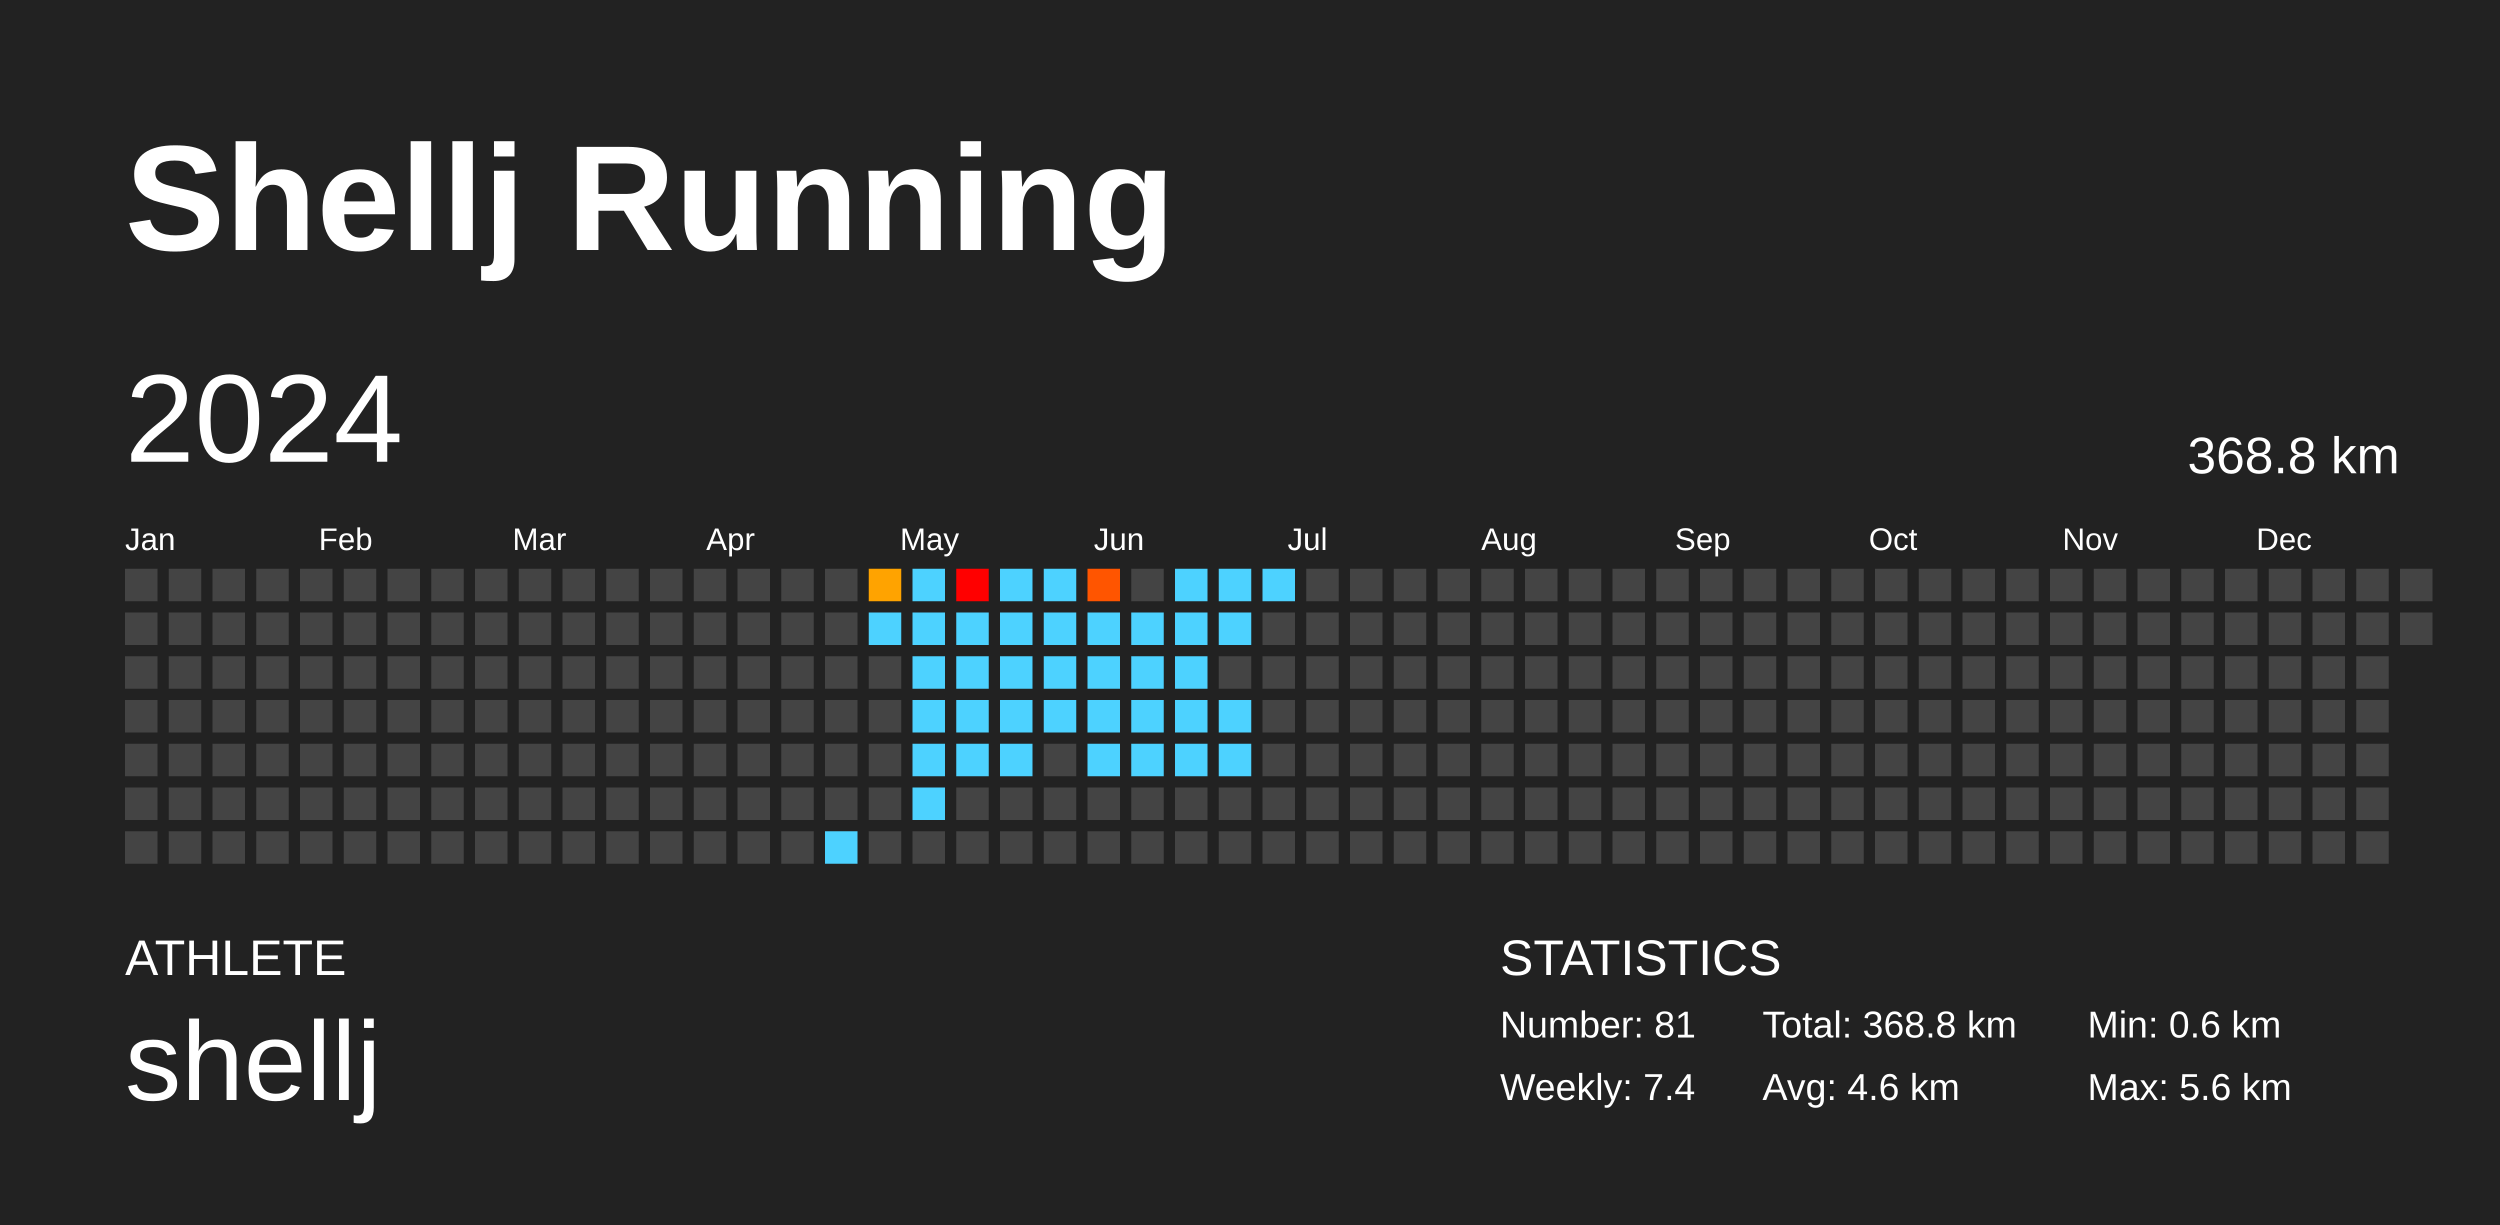
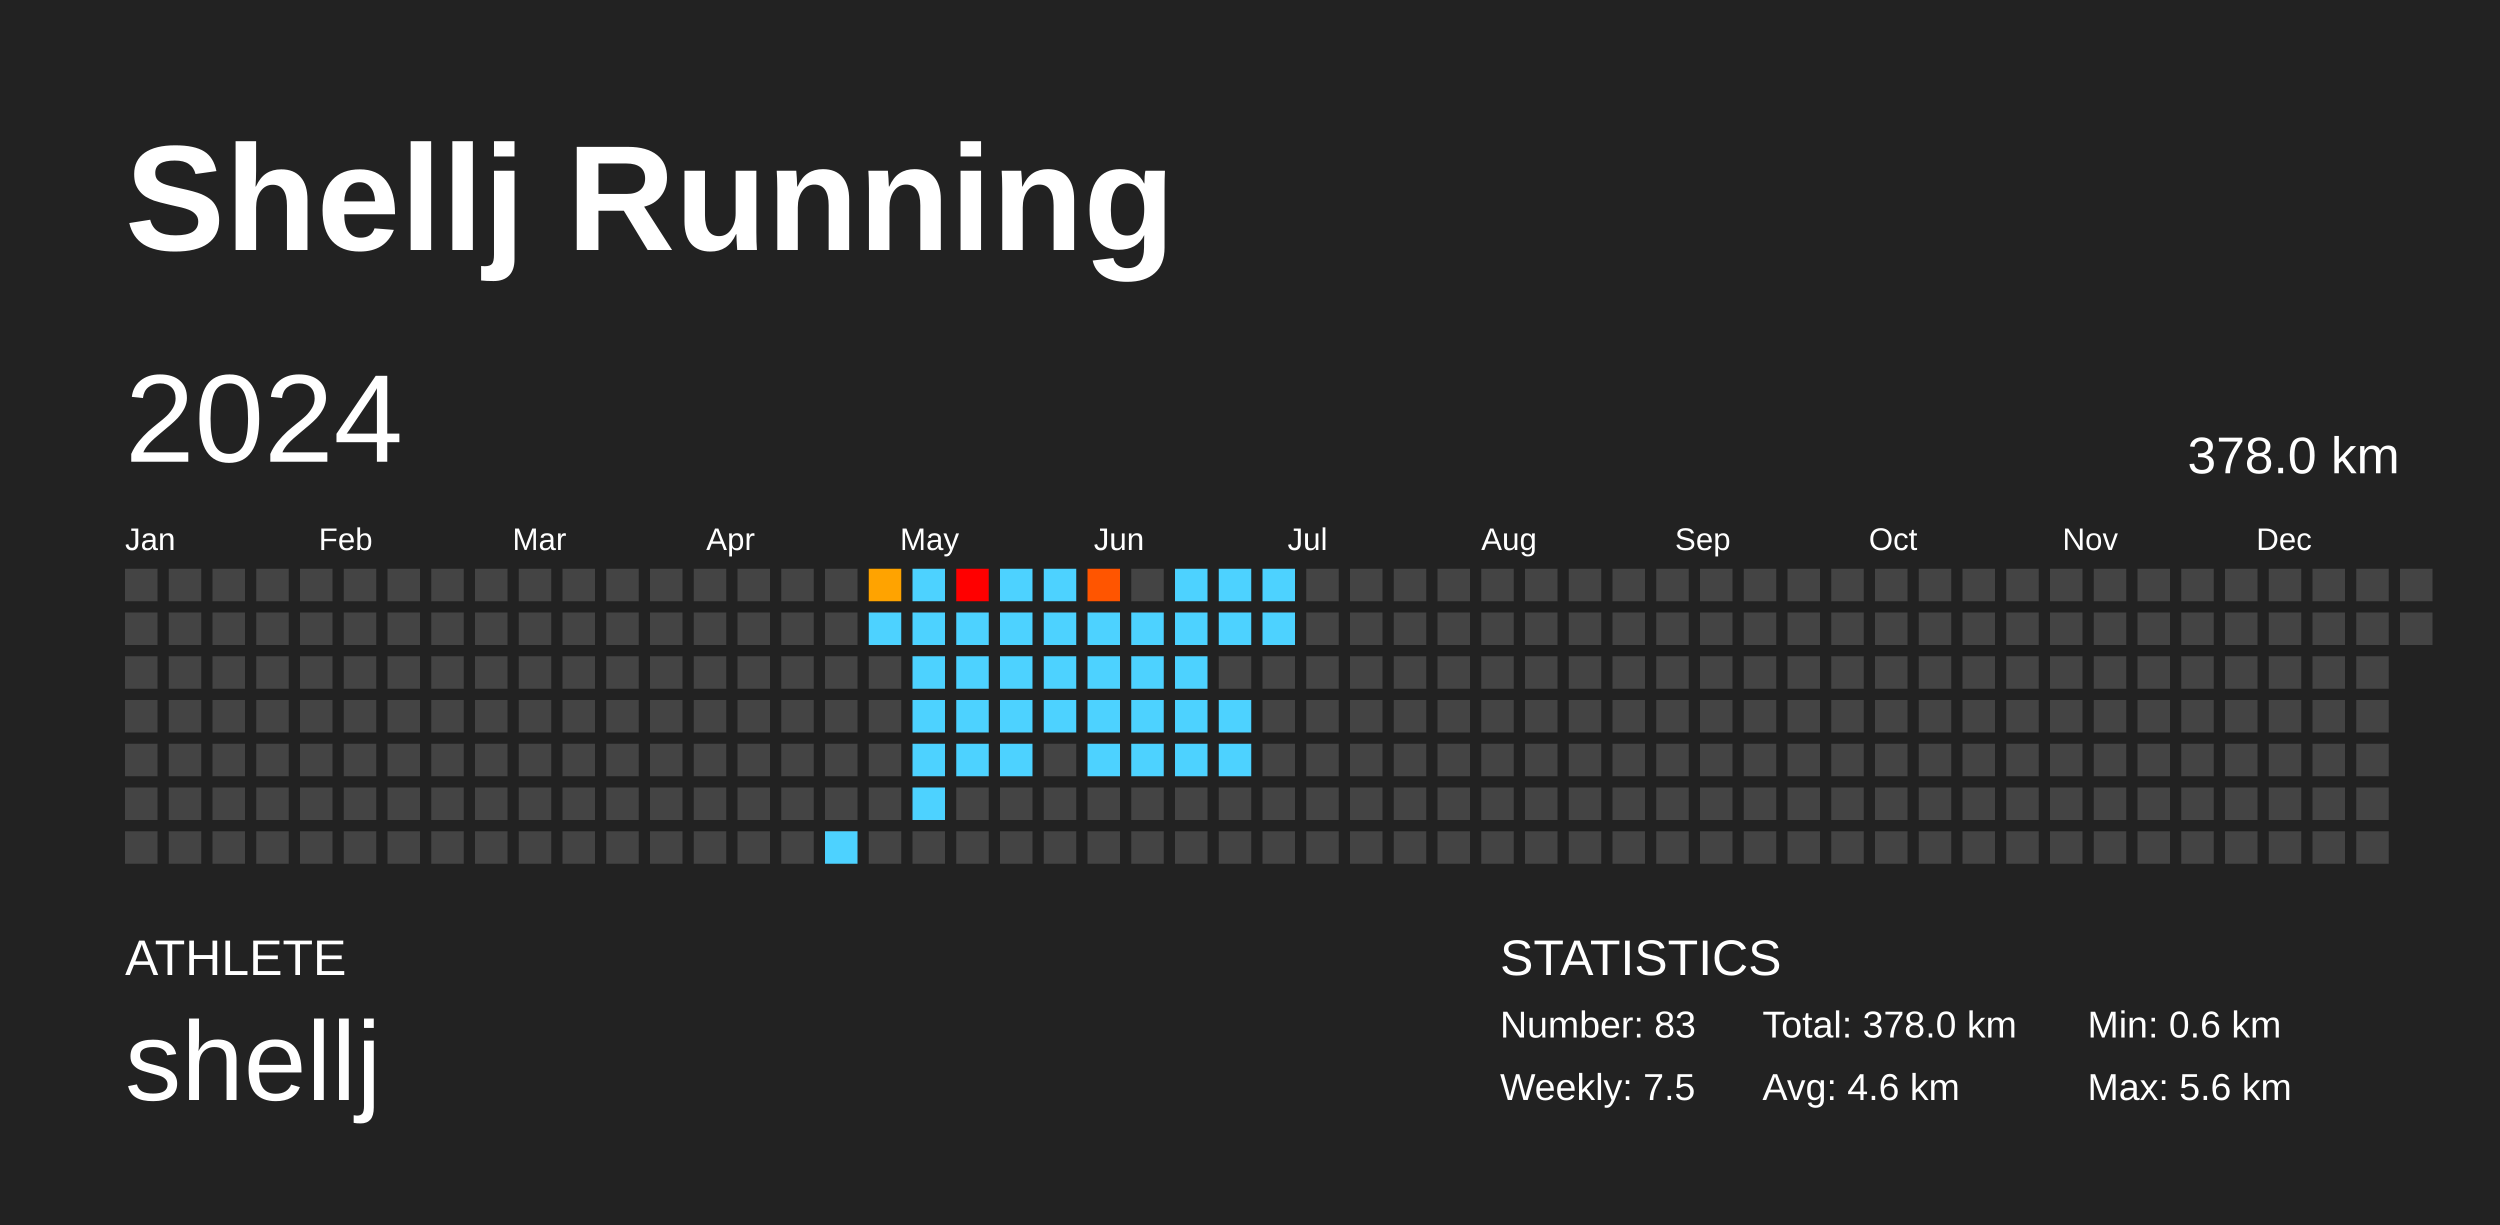
<svg xmlns="http://www.w3.org/2000/svg" baseProfile="full" height="98mm" version="1.1" viewBox="0,0,200,98" width="200mm">
  <defs />
  <rect fill="#222222" height="98" width="200" x="0" y="0" />
  <text fill="#FFFFFF" style="font-size:12px; font-family:Arial; font-weight:bold;" x="10" y="20">Shellj Running</text>
  <text fill="#FFFFFF" style="font-size:4px; font-family:Arial" x="10" y="78">ATHLETE</text>
  <text fill="#FFFFFF" style="font-size:9px; font-family:Arial" x="10" y="88">shellj</text>
  <text fill="#FFFFFF" style="font-size:4px; font-family:Arial" x="120" y="78">STATISTICS</text>
-   <text fill="#FFFFFF" style="font-size:3px; font-family:Arial" x="120" y="83">Number: 81</text>
-   <text fill="#FFFFFF" style="font-size:3px; font-family:Arial" x="120" y="88">Weekly: 7.4</text>
-   <text fill="#FFFFFF" style="font-size:3px; font-family:Arial" x="141" y="83">Total: 368.8 km</text>
+   <text fill="#FFFFFF" style="font-size:3px; font-family:Arial" x="120" y="83">Number: 83</text>
+   <text fill="#FFFFFF" style="font-size:3px; font-family:Arial" x="120" y="88">Weekly: 7.5</text>
+   <text fill="#FFFFFF" style="font-size:3px; font-family:Arial" x="141" y="83">Total: 378.0 km</text>
  <text fill="#FFFFFF" style="font-size:3px; font-family:Arial" x="141" y="88">Avg: 4.6 km</text>
  <text fill="#FFFFFF" style="font-size:3px; font-family:Arial" x="167" y="83">Min: 0.6 km</text>
  <text fill="#FFFFFF" style="font-size:3px; font-family:Arial" x="167" y="88">Max: 5.6 km</text>
  <text dominant-baseline="hanging" fill="#FFFFFF" style="font-size:10.0px; font-family:Arial;" x="10" y="30">2024</text>
-   <text dominant-baseline="hanging" fill="#FFFFFF" style="font-size:4.125px; font-family:Arial;" x="175" y="35">368.8 km</text>
+   <text dominant-baseline="hanging" fill="#FFFFFF" style="font-size:4.125px; font-family:Arial;" x="175" y="35">378.0 km</text>
  <text fill="#FFFFFF" style="font-size:2.5px; font-family:Arial" x="10.0" y="44">Jan</text>
  <text fill="#FFFFFF" style="font-size:2.5px; font-family:Arial" x="25.5" y="44">Feb</text>
  <text fill="#FFFFFF" style="font-size:2.5px; font-family:Arial" x="41.0" y="44">Mar</text>
  <text fill="#FFFFFF" style="font-size:2.5px; font-family:Arial" x="56.5" y="44">Apr</text>
  <text fill="#FFFFFF" style="font-size:2.5px; font-family:Arial" x="72.0" y="44">May</text>
  <text fill="#FFFFFF" style="font-size:2.5px; font-family:Arial" x="87.5" y="44">Jun</text>
  <text fill="#FFFFFF" style="font-size:2.5px; font-family:Arial" x="103.0" y="44">Jul</text>
  <text fill="#FFFFFF" style="font-size:2.5px; font-family:Arial" x="118.5" y="44">Aug</text>
  <text fill="#FFFFFF" style="font-size:2.5px; font-family:Arial" x="134.0" y="44">Sep</text>
  <text fill="#FFFFFF" style="font-size:2.5px; font-family:Arial" x="149.5" y="44">Oct</text>
  <text fill="#FFFFFF" style="font-size:2.5px; font-family:Arial" x="165.0" y="44">Nov</text>
  <text fill="#FFFFFF" style="font-size:2.5px; font-family:Arial" x="180.5" y="44">Dec</text>
  <rect fill="#444444" height="2.6" width="2.6" x="10.0" y="45.5" />
  <rect fill="#444444" height="2.6" width="2.6" x="10.0" y="49.0" />
  <rect fill="#444444" height="2.6" width="2.6" x="10.0" y="52.5" />
  <rect fill="#444444" height="2.6" width="2.6" x="10.0" y="56.0" />
  <rect fill="#444444" height="2.6" width="2.6" x="10.0" y="59.5" />
  <rect fill="#444444" height="2.6" width="2.6" x="10.0" y="63.0" />
  <rect fill="#444444" height="2.6" width="2.6" x="10.0" y="66.5" />
  <rect fill="#444444" height="2.6" width="2.6" x="13.5" y="45.5" />
  <rect fill="#444444" height="2.6" width="2.6" x="13.5" y="49.0" />
  <rect fill="#444444" height="2.6" width="2.6" x="13.5" y="52.5" />
  <rect fill="#444444" height="2.6" width="2.6" x="13.5" y="56.0" />
  <rect fill="#444444" height="2.6" width="2.6" x="13.5" y="59.5" />
  <rect fill="#444444" height="2.6" width="2.6" x="13.5" y="63.0" />
  <rect fill="#444444" height="2.6" width="2.6" x="13.5" y="66.5" />
  <rect fill="#444444" height="2.6" width="2.6" x="17.0" y="45.5" />
  <rect fill="#444444" height="2.6" width="2.6" x="17.0" y="49.0" />
  <rect fill="#444444" height="2.6" width="2.6" x="17.0" y="52.5" />
  <rect fill="#444444" height="2.6" width="2.6" x="17.0" y="56.0" />
  <rect fill="#444444" height="2.6" width="2.6" x="17.0" y="59.5" />
  <rect fill="#444444" height="2.6" width="2.6" x="17.0" y="63.0" />
  <rect fill="#444444" height="2.6" width="2.6" x="17.0" y="66.5" />
  <rect fill="#444444" height="2.6" width="2.6" x="20.5" y="45.5" />
  <rect fill="#444444" height="2.6" width="2.6" x="20.5" y="49.0" />
  <rect fill="#444444" height="2.6" width="2.6" x="20.5" y="52.5" />
  <rect fill="#444444" height="2.6" width="2.6" x="20.5" y="56.0" />
  <rect fill="#444444" height="2.6" width="2.6" x="20.5" y="59.5" />
  <rect fill="#444444" height="2.6" width="2.6" x="20.5" y="63.0" />
  <rect fill="#444444" height="2.6" width="2.6" x="20.5" y="66.5" />
  <rect fill="#444444" height="2.6" width="2.6" x="24.0" y="45.5" />
  <rect fill="#444444" height="2.6" width="2.6" x="24.0" y="49.0" />
  <rect fill="#444444" height="2.6" width="2.6" x="24.0" y="52.5" />
  <rect fill="#444444" height="2.6" width="2.6" x="24.0" y="56.0" />
  <rect fill="#444444" height="2.6" width="2.6" x="24.0" y="59.5" />
  <rect fill="#444444" height="2.6" width="2.6" x="24.0" y="63.0" />
  <rect fill="#444444" height="2.6" width="2.6" x="24.0" y="66.5" />
  <rect fill="#444444" height="2.6" width="2.6" x="27.5" y="45.5" />
  <rect fill="#444444" height="2.6" width="2.6" x="27.5" y="49.0" />
  <rect fill="#444444" height="2.6" width="2.6" x="27.5" y="52.5" />
  <rect fill="#444444" height="2.6" width="2.6" x="27.5" y="56.0" />
  <rect fill="#444444" height="2.6" width="2.6" x="27.5" y="59.5" />
  <rect fill="#444444" height="2.6" width="2.6" x="27.5" y="63.0" />
  <rect fill="#444444" height="2.6" width="2.6" x="27.5" y="66.5" />
  <rect fill="#444444" height="2.6" width="2.6" x="31.0" y="45.5" />
  <rect fill="#444444" height="2.6" width="2.6" x="31.0" y="49.0" />
  <rect fill="#444444" height="2.6" width="2.6" x="31.0" y="52.5" />
  <rect fill="#444444" height="2.6" width="2.6" x="31.0" y="56.0" />
  <rect fill="#444444" height="2.6" width="2.6" x="31.0" y="59.5" />
  <rect fill="#444444" height="2.6" width="2.6" x="31.0" y="63.0" />
  <rect fill="#444444" height="2.6" width="2.6" x="31.0" y="66.5" />
  <rect fill="#444444" height="2.6" width="2.6" x="34.5" y="45.5" />
  <rect fill="#444444" height="2.6" width="2.6" x="34.5" y="49.0" />
  <rect fill="#444444" height="2.6" width="2.6" x="34.5" y="52.5" />
  <rect fill="#444444" height="2.6" width="2.6" x="34.5" y="56.0" />
  <rect fill="#444444" height="2.6" width="2.6" x="34.5" y="59.5" />
  <rect fill="#444444" height="2.6" width="2.6" x="34.5" y="63.0" />
  <rect fill="#444444" height="2.6" width="2.6" x="34.5" y="66.5" />
  <rect fill="#444444" height="2.6" width="2.6" x="38.0" y="45.5" />
  <rect fill="#444444" height="2.6" width="2.6" x="38.0" y="49.0" />
  <rect fill="#444444" height="2.6" width="2.6" x="38.0" y="52.5" />
  <rect fill="#444444" height="2.6" width="2.6" x="38.0" y="56.0" />
  <rect fill="#444444" height="2.6" width="2.6" x="38.0" y="59.5" />
  <rect fill="#444444" height="2.6" width="2.6" x="38.0" y="63.0" />
  <rect fill="#444444" height="2.6" width="2.6" x="38.0" y="66.5" />
  <rect fill="#444444" height="2.6" width="2.6" x="41.5" y="45.5" />
  <rect fill="#444444" height="2.6" width="2.6" x="41.5" y="49.0" />
  <rect fill="#444444" height="2.6" width="2.6" x="41.5" y="52.5" />
  <rect fill="#444444" height="2.6" width="2.6" x="41.5" y="56.0" />
  <rect fill="#444444" height="2.6" width="2.6" x="41.5" y="59.5" />
  <rect fill="#444444" height="2.6" width="2.6" x="41.5" y="63.0" />
  <rect fill="#444444" height="2.6" width="2.6" x="41.5" y="66.5" />
  <rect fill="#444444" height="2.6" width="2.6" x="45.0" y="45.5" />
  <rect fill="#444444" height="2.6" width="2.6" x="45.0" y="49.0" />
  <rect fill="#444444" height="2.6" width="2.6" x="45.0" y="52.5" />
  <rect fill="#444444" height="2.6" width="2.6" x="45.0" y="56.0" />
  <rect fill="#444444" height="2.6" width="2.6" x="45.0" y="59.5" />
  <rect fill="#444444" height="2.6" width="2.6" x="45.0" y="63.0" />
  <rect fill="#444444" height="2.6" width="2.6" x="45.0" y="66.5" />
  <rect fill="#444444" height="2.6" width="2.6" x="48.5" y="45.5" />
  <rect fill="#444444" height="2.6" width="2.6" x="48.5" y="49.0" />
  <rect fill="#444444" height="2.6" width="2.6" x="48.5" y="52.5" />
  <rect fill="#444444" height="2.6" width="2.6" x="48.5" y="56.0" />
  <rect fill="#444444" height="2.6" width="2.6" x="48.5" y="59.5" />
  <rect fill="#444444" height="2.6" width="2.6" x="48.5" y="63.0" />
  <rect fill="#444444" height="2.6" width="2.6" x="48.5" y="66.5" />
  <rect fill="#444444" height="2.6" width="2.6" x="52.0" y="45.5" />
  <rect fill="#444444" height="2.6" width="2.6" x="52.0" y="49.0" />
  <rect fill="#444444" height="2.6" width="2.6" x="52.0" y="52.5" />
  <rect fill="#444444" height="2.6" width="2.6" x="52.0" y="56.0" />
  <rect fill="#444444" height="2.6" width="2.6" x="52.0" y="59.5" />
  <rect fill="#444444" height="2.6" width="2.6" x="52.0" y="63.0" />
  <rect fill="#444444" height="2.6" width="2.6" x="52.0" y="66.5" />
  <rect fill="#444444" height="2.6" width="2.6" x="55.5" y="45.5" />
  <rect fill="#444444" height="2.6" width="2.6" x="55.5" y="49.0" />
  <rect fill="#444444" height="2.6" width="2.6" x="55.5" y="52.5" />
  <rect fill="#444444" height="2.6" width="2.6" x="55.5" y="56.0" />
  <rect fill="#444444" height="2.6" width="2.6" x="55.5" y="59.5" />
  <rect fill="#444444" height="2.6" width="2.6" x="55.5" y="63.0" />
  <rect fill="#444444" height="2.6" width="2.6" x="55.5" y="66.5" />
  <rect fill="#444444" height="2.6" width="2.6" x="59.0" y="45.5" />
  <rect fill="#444444" height="2.6" width="2.6" x="59.0" y="49.0" />
  <rect fill="#444444" height="2.6" width="2.6" x="59.0" y="52.5" />
  <rect fill="#444444" height="2.6" width="2.6" x="59.0" y="56.0" />
  <rect fill="#444444" height="2.6" width="2.6" x="59.0" y="59.5" />
  <rect fill="#444444" height="2.6" width="2.6" x="59.0" y="63.0" />
  <rect fill="#444444" height="2.6" width="2.6" x="59.0" y="66.5" />
  <rect fill="#444444" height="2.6" width="2.6" x="62.5" y="45.5" />
  <rect fill="#444444" height="2.6" width="2.6" x="62.5" y="49.0" />
  <rect fill="#444444" height="2.6" width="2.6" x="62.5" y="52.5" />
  <rect fill="#444444" height="2.6" width="2.6" x="62.5" y="56.0" />
  <rect fill="#444444" height="2.6" width="2.6" x="62.5" y="59.5" />
  <rect fill="#444444" height="2.6" width="2.6" x="62.5" y="63.0" />
  <rect fill="#444444" height="2.6" width="2.6" x="62.5" y="66.5" />
  <rect fill="#444444" height="2.6" width="2.6" x="66.0" y="45.5" />
  <rect fill="#444444" height="2.6" width="2.6" x="66.0" y="49.0" />
  <rect fill="#444444" height="2.6" width="2.6" x="66.0" y="52.5" />
  <rect fill="#444444" height="2.6" width="2.6" x="66.0" y="56.0" />
  <rect fill="#444444" height="2.6" width="2.6" x="66.0" y="59.5" />
  <rect fill="#444444" height="2.6" width="2.6" x="66.0" y="63.0" />
  <rect fill="#4dd2ff" height="2.6" width="2.6" x="66.0" y="66.5" />
  <rect fill="#ffa300" height="2.6" width="2.6" x="69.5" y="45.5" />
  <rect fill="#4dd2ff" height="2.6" width="2.6" x="69.5" y="49.0" />
  <rect fill="#444444" height="2.6" width="2.6" x="69.5" y="52.5" />
  <rect fill="#444444" height="2.6" width="2.6" x="69.5" y="56.0" />
  <rect fill="#444444" height="2.6" width="2.6" x="69.5" y="59.5" />
  <rect fill="#444444" height="2.6" width="2.6" x="69.5" y="63.0" />
  <rect fill="#444444" height="2.6" width="2.6" x="69.5" y="66.5" />
  <rect fill="#4dd2ff" height="2.6" width="2.6" x="73.0" y="45.5" />
  <rect fill="#4dd2ff" height="2.6" width="2.6" x="73.0" y="49.0" />
  <rect fill="#4dd2ff" height="2.6" width="2.6" x="73.0" y="52.5" />
  <rect fill="#4dd2ff" height="2.6" width="2.6" x="73.0" y="56.0" />
  <rect fill="#4dd2ff" height="2.6" width="2.6" x="73.0" y="59.5" />
  <rect fill="#4dd2ff" height="2.6" width="2.6" x="73.0" y="63.0" />
  <rect fill="#444444" height="2.6" width="2.6" x="73.0" y="66.5" />
  <rect fill="red" height="2.6" width="2.6" x="76.5" y="45.5" />
  <rect fill="#4dd2ff" height="2.6" width="2.6" x="76.5" y="49.0" />
  <rect fill="#4dd2ff" height="2.6" width="2.6" x="76.5" y="52.5" />
  <rect fill="#4dd2ff" height="2.6" width="2.6" x="76.5" y="56.0" />
  <rect fill="#4dd2ff" height="2.6" width="2.6" x="76.5" y="59.5" />
  <rect fill="#444444" height="2.6" width="2.6" x="76.5" y="63.0" />
  <rect fill="#444444" height="2.6" width="2.6" x="76.5" y="66.5" />
  <rect fill="#4dd2ff" height="2.6" width="2.6" x="80.0" y="45.5" />
  <rect fill="#4dd2ff" height="2.6" width="2.6" x="80.0" y="49.0" />
  <rect fill="#4dd2ff" height="2.6" width="2.6" x="80.0" y="52.5" />
  <rect fill="#4dd2ff" height="2.6" width="2.6" x="80.0" y="56.0" />
  <rect fill="#4dd2ff" height="2.6" width="2.6" x="80.0" y="59.5" />
  <rect fill="#444444" height="2.6" width="2.6" x="80.0" y="63.0" />
  <rect fill="#444444" height="2.6" width="2.6" x="80.0" y="66.5" />
  <rect fill="#4dd2ff" height="2.6" width="2.6" x="83.5" y="45.5" />
  <rect fill="#4dd2ff" height="2.6" width="2.6" x="83.5" y="49.0" />
  <rect fill="#4dd2ff" height="2.6" width="2.6" x="83.5" y="52.5" />
  <rect fill="#4dd2ff" height="2.6" width="2.6" x="83.5" y="56.0" />
  <rect fill="#444444" height="2.6" width="2.6" x="83.5" y="59.5" />
  <rect fill="#444444" height="2.6" width="2.6" x="83.5" y="63.0" />
  <rect fill="#444444" height="2.6" width="2.6" x="83.5" y="66.5" />
  <rect fill="#ff5500" height="2.6" width="2.6" x="87.0" y="45.5" />
  <rect fill="#4dd2ff" height="2.6" width="2.6" x="87.0" y="49.0" />
  <rect fill="#4dd2ff" height="2.6" width="2.6" x="87.0" y="52.5" />
  <rect fill="#4dd2ff" height="2.6" width="2.6" x="87.0" y="56.0" />
  <rect fill="#4dd2ff" height="2.6" width="2.6" x="87.0" y="59.5" />
  <rect fill="#444444" height="2.6" width="2.6" x="87.0" y="63.0" />
  <rect fill="#444444" height="2.6" width="2.6" x="87.0" y="66.5" />
  <rect fill="#444444" height="2.6" width="2.6" x="90.5" y="45.5" />
  <rect fill="#4dd2ff" height="2.6" width="2.6" x="90.5" y="49.0" />
  <rect fill="#4dd2ff" height="2.6" width="2.6" x="90.5" y="52.5" />
  <rect fill="#4dd2ff" height="2.6" width="2.6" x="90.5" y="56.0" />
  <rect fill="#4dd2ff" height="2.6" width="2.6" x="90.5" y="59.5" />
  <rect fill="#444444" height="2.6" width="2.6" x="90.5" y="63.0" />
  <rect fill="#444444" height="2.6" width="2.6" x="90.5" y="66.5" />
  <rect fill="#4dd2ff" height="2.6" width="2.6" x="94.0" y="45.5" />
  <rect fill="#4dd2ff" height="2.6" width="2.6" x="94.0" y="49.0" />
  <rect fill="#4dd2ff" height="2.6" width="2.6" x="94.0" y="52.5" />
  <rect fill="#4dd2ff" height="2.6" width="2.6" x="94.0" y="56.0" />
  <rect fill="#4dd2ff" height="2.6" width="2.6" x="94.0" y="59.5" />
  <rect fill="#444444" height="2.6" width="2.6" x="94.0" y="63.0" />
  <rect fill="#444444" height="2.6" width="2.6" x="94.0" y="66.5" />
  <rect fill="#4dd2ff" height="2.6" width="2.6" x="97.5" y="45.5" />
  <rect fill="#4dd2ff" height="2.6" width="2.6" x="97.5" y="49.0" />
  <rect fill="#444444" height="2.6" width="2.6" x="97.5" y="52.5" />
  <rect fill="#4dd2ff" height="2.6" width="2.6" x="97.5" y="56.0" />
  <rect fill="#4dd2ff" height="2.6" width="2.6" x="97.5" y="59.5" />
  <rect fill="#444444" height="2.6" width="2.6" x="97.5" y="63.0" />
  <rect fill="#444444" height="2.6" width="2.6" x="97.5" y="66.5" />
  <rect fill="#4dd2ff" height="2.6" width="2.6" x="101.0" y="45.5" />
-   <rect fill="#444444" height="2.6" width="2.6" x="101.0" y="49.0" />
+   <rect fill="#4dd2ff" height="2.6" width="2.6" x="101.0" y="49.0" />
  <rect fill="#444444" height="2.6" width="2.6" x="101.0" y="52.5" />
  <rect fill="#444444" height="2.6" width="2.6" x="101.0" y="56.0" />
  <rect fill="#444444" height="2.6" width="2.6" x="101.0" y="59.5" />
  <rect fill="#444444" height="2.6" width="2.6" x="101.0" y="63.0" />
  <rect fill="#444444" height="2.6" width="2.6" x="101.0" y="66.5" />
  <rect fill="#444444" height="2.6" width="2.6" x="104.5" y="45.5" />
  <rect fill="#444444" height="2.6" width="2.6" x="104.5" y="49.0" />
  <rect fill="#444444" height="2.6" width="2.6" x="104.5" y="52.5" />
  <rect fill="#444444" height="2.6" width="2.6" x="104.5" y="56.0" />
  <rect fill="#444444" height="2.6" width="2.6" x="104.5" y="59.5" />
  <rect fill="#444444" height="2.6" width="2.6" x="104.5" y="63.0" />
  <rect fill="#444444" height="2.6" width="2.6" x="104.5" y="66.5" />
  <rect fill="#444444" height="2.6" width="2.6" x="108.0" y="45.5" />
  <rect fill="#444444" height="2.6" width="2.6" x="108.0" y="49.0" />
  <rect fill="#444444" height="2.6" width="2.6" x="108.0" y="52.5" />
  <rect fill="#444444" height="2.6" width="2.6" x="108.0" y="56.0" />
  <rect fill="#444444" height="2.6" width="2.6" x="108.0" y="59.5" />
  <rect fill="#444444" height="2.6" width="2.6" x="108.0" y="63.0" />
  <rect fill="#444444" height="2.6" width="2.6" x="108.0" y="66.5" />
  <rect fill="#444444" height="2.6" width="2.6" x="111.5" y="45.5" />
  <rect fill="#444444" height="2.6" width="2.6" x="111.5" y="49.0" />
  <rect fill="#444444" height="2.6" width="2.6" x="111.5" y="52.5" />
  <rect fill="#444444" height="2.6" width="2.6" x="111.5" y="56.0" />
  <rect fill="#444444" height="2.6" width="2.6" x="111.5" y="59.5" />
  <rect fill="#444444" height="2.6" width="2.6" x="111.5" y="63.0" />
  <rect fill="#444444" height="2.6" width="2.6" x="111.5" y="66.5" />
  <rect fill="#444444" height="2.6" width="2.6" x="115.0" y="45.5" />
  <rect fill="#444444" height="2.6" width="2.6" x="115.0" y="49.0" />
  <rect fill="#444444" height="2.6" width="2.6" x="115.0" y="52.5" />
  <rect fill="#444444" height="2.6" width="2.6" x="115.0" y="56.0" />
  <rect fill="#444444" height="2.6" width="2.6" x="115.0" y="59.5" />
  <rect fill="#444444" height="2.6" width="2.6" x="115.0" y="63.0" />
  <rect fill="#444444" height="2.6" width="2.6" x="115.0" y="66.5" />
  <rect fill="#444444" height="2.6" width="2.6" x="118.5" y="45.5" />
  <rect fill="#444444" height="2.6" width="2.6" x="118.5" y="49.0" />
  <rect fill="#444444" height="2.6" width="2.6" x="118.5" y="52.5" />
  <rect fill="#444444" height="2.6" width="2.6" x="118.5" y="56.0" />
  <rect fill="#444444" height="2.6" width="2.6" x="118.5" y="59.5" />
  <rect fill="#444444" height="2.6" width="2.6" x="118.5" y="63.0" />
  <rect fill="#444444" height="2.6" width="2.6" x="118.5" y="66.5" />
  <rect fill="#444444" height="2.6" width="2.6" x="122.0" y="45.5" />
  <rect fill="#444444" height="2.6" width="2.6" x="122.0" y="49.0" />
  <rect fill="#444444" height="2.6" width="2.6" x="122.0" y="52.5" />
  <rect fill="#444444" height="2.6" width="2.6" x="122.0" y="56.0" />
  <rect fill="#444444" height="2.6" width="2.6" x="122.0" y="59.5" />
  <rect fill="#444444" height="2.6" width="2.6" x="122.0" y="63.0" />
  <rect fill="#444444" height="2.6" width="2.6" x="122.0" y="66.5" />
  <rect fill="#444444" height="2.6" width="2.6" x="125.5" y="45.5" />
  <rect fill="#444444" height="2.6" width="2.6" x="125.5" y="49.0" />
  <rect fill="#444444" height="2.6" width="2.6" x="125.5" y="52.5" />
  <rect fill="#444444" height="2.6" width="2.6" x="125.5" y="56.0" />
  <rect fill="#444444" height="2.6" width="2.6" x="125.5" y="59.5" />
  <rect fill="#444444" height="2.6" width="2.6" x="125.5" y="63.0" />
  <rect fill="#444444" height="2.6" width="2.6" x="125.5" y="66.5" />
  <rect fill="#444444" height="2.6" width="2.6" x="129.0" y="45.5" />
  <rect fill="#444444" height="2.6" width="2.6" x="129.0" y="49.0" />
  <rect fill="#444444" height="2.6" width="2.6" x="129.0" y="52.5" />
  <rect fill="#444444" height="2.6" width="2.6" x="129.0" y="56.0" />
  <rect fill="#444444" height="2.6" width="2.6" x="129.0" y="59.5" />
  <rect fill="#444444" height="2.6" width="2.6" x="129.0" y="63.0" />
  <rect fill="#444444" height="2.6" width="2.6" x="129.0" y="66.5" />
  <rect fill="#444444" height="2.6" width="2.6" x="132.5" y="45.5" />
  <rect fill="#444444" height="2.6" width="2.6" x="132.5" y="49.0" />
  <rect fill="#444444" height="2.6" width="2.6" x="132.5" y="52.5" />
  <rect fill="#444444" height="2.6" width="2.6" x="132.5" y="56.0" />
  <rect fill="#444444" height="2.6" width="2.6" x="132.5" y="59.5" />
  <rect fill="#444444" height="2.6" width="2.6" x="132.5" y="63.0" />
  <rect fill="#444444" height="2.6" width="2.6" x="132.5" y="66.5" />
  <rect fill="#444444" height="2.6" width="2.6" x="136.0" y="45.5" />
  <rect fill="#444444" height="2.6" width="2.6" x="136.0" y="49.0" />
  <rect fill="#444444" height="2.6" width="2.6" x="136.0" y="52.5" />
  <rect fill="#444444" height="2.6" width="2.6" x="136.0" y="56.0" />
  <rect fill="#444444" height="2.6" width="2.6" x="136.0" y="59.5" />
  <rect fill="#444444" height="2.6" width="2.6" x="136.0" y="63.0" />
  <rect fill="#444444" height="2.6" width="2.6" x="136.0" y="66.5" />
  <rect fill="#444444" height="2.6" width="2.6" x="139.5" y="45.5" />
  <rect fill="#444444" height="2.6" width="2.6" x="139.5" y="49.0" />
  <rect fill="#444444" height="2.6" width="2.6" x="139.5" y="52.5" />
  <rect fill="#444444" height="2.6" width="2.6" x="139.5" y="56.0" />
  <rect fill="#444444" height="2.6" width="2.6" x="139.5" y="59.5" />
  <rect fill="#444444" height="2.6" width="2.6" x="139.5" y="63.0" />
  <rect fill="#444444" height="2.6" width="2.6" x="139.5" y="66.5" />
  <rect fill="#444444" height="2.6" width="2.6" x="143.0" y="45.5" />
  <rect fill="#444444" height="2.6" width="2.6" x="143.0" y="49.0" />
  <rect fill="#444444" height="2.6" width="2.6" x="143.0" y="52.5" />
  <rect fill="#444444" height="2.6" width="2.6" x="143.0" y="56.0" />
  <rect fill="#444444" height="2.6" width="2.6" x="143.0" y="59.5" />
  <rect fill="#444444" height="2.6" width="2.6" x="143.0" y="63.0" />
  <rect fill="#444444" height="2.6" width="2.6" x="143.0" y="66.5" />
  <rect fill="#444444" height="2.6" width="2.6" x="146.5" y="45.5" />
  <rect fill="#444444" height="2.6" width="2.6" x="146.5" y="49.0" />
  <rect fill="#444444" height="2.6" width="2.6" x="146.5" y="52.5" />
  <rect fill="#444444" height="2.6" width="2.6" x="146.5" y="56.0" />
  <rect fill="#444444" height="2.6" width="2.6" x="146.5" y="59.5" />
  <rect fill="#444444" height="2.6" width="2.6" x="146.5" y="63.0" />
  <rect fill="#444444" height="2.6" width="2.6" x="146.5" y="66.5" />
  <rect fill="#444444" height="2.6" width="2.6" x="150.0" y="45.5" />
  <rect fill="#444444" height="2.6" width="2.6" x="150.0" y="49.0" />
  <rect fill="#444444" height="2.6" width="2.6" x="150.0" y="52.5" />
  <rect fill="#444444" height="2.6" width="2.6" x="150.0" y="56.0" />
  <rect fill="#444444" height="2.6" width="2.6" x="150.0" y="59.5" />
  <rect fill="#444444" height="2.6" width="2.6" x="150.0" y="63.0" />
  <rect fill="#444444" height="2.6" width="2.6" x="150.0" y="66.5" />
  <rect fill="#444444" height="2.6" width="2.6" x="153.5" y="45.5" />
  <rect fill="#444444" height="2.6" width="2.6" x="153.5" y="49.0" />
  <rect fill="#444444" height="2.6" width="2.6" x="153.5" y="52.5" />
  <rect fill="#444444" height="2.6" width="2.6" x="153.5" y="56.0" />
  <rect fill="#444444" height="2.6" width="2.6" x="153.5" y="59.5" />
  <rect fill="#444444" height="2.6" width="2.6" x="153.5" y="63.0" />
  <rect fill="#444444" height="2.6" width="2.6" x="153.5" y="66.5" />
  <rect fill="#444444" height="2.6" width="2.6" x="157.0" y="45.5" />
  <rect fill="#444444" height="2.6" width="2.6" x="157.0" y="49.0" />
  <rect fill="#444444" height="2.6" width="2.6" x="157.0" y="52.5" />
  <rect fill="#444444" height="2.6" width="2.6" x="157.0" y="56.0" />
  <rect fill="#444444" height="2.6" width="2.6" x="157.0" y="59.5" />
  <rect fill="#444444" height="2.6" width="2.6" x="157.0" y="63.0" />
  <rect fill="#444444" height="2.6" width="2.6" x="157.0" y="66.5" />
  <rect fill="#444444" height="2.6" width="2.6" x="160.5" y="45.5" />
  <rect fill="#444444" height="2.6" width="2.6" x="160.5" y="49.0" />
  <rect fill="#444444" height="2.6" width="2.6" x="160.5" y="52.5" />
  <rect fill="#444444" height="2.6" width="2.6" x="160.5" y="56.0" />
  <rect fill="#444444" height="2.6" width="2.6" x="160.5" y="59.5" />
  <rect fill="#444444" height="2.6" width="2.6" x="160.5" y="63.0" />
  <rect fill="#444444" height="2.6" width="2.6" x="160.5" y="66.5" />
  <rect fill="#444444" height="2.6" width="2.6" x="164.0" y="45.5" />
  <rect fill="#444444" height="2.6" width="2.6" x="164.0" y="49.0" />
  <rect fill="#444444" height="2.6" width="2.6" x="164.0" y="52.5" />
  <rect fill="#444444" height="2.6" width="2.6" x="164.0" y="56.0" />
  <rect fill="#444444" height="2.6" width="2.6" x="164.0" y="59.5" />
  <rect fill="#444444" height="2.6" width="2.6" x="164.0" y="63.0" />
  <rect fill="#444444" height="2.6" width="2.6" x="164.0" y="66.5" />
  <rect fill="#444444" height="2.6" width="2.6" x="167.5" y="45.5" />
  <rect fill="#444444" height="2.6" width="2.6" x="167.5" y="49.0" />
  <rect fill="#444444" height="2.6" width="2.6" x="167.5" y="52.5" />
  <rect fill="#444444" height="2.6" width="2.6" x="167.5" y="56.0" />
  <rect fill="#444444" height="2.6" width="2.6" x="167.5" y="59.5" />
  <rect fill="#444444" height="2.6" width="2.6" x="167.5" y="63.0" />
  <rect fill="#444444" height="2.6" width="2.6" x="167.5" y="66.5" />
  <rect fill="#444444" height="2.6" width="2.6" x="171.0" y="45.5" />
  <rect fill="#444444" height="2.6" width="2.6" x="171.0" y="49.0" />
  <rect fill="#444444" height="2.6" width="2.6" x="171.0" y="52.5" />
  <rect fill="#444444" height="2.6" width="2.6" x="171.0" y="56.0" />
  <rect fill="#444444" height="2.6" width="2.6" x="171.0" y="59.5" />
  <rect fill="#444444" height="2.6" width="2.6" x="171.0" y="63.0" />
  <rect fill="#444444" height="2.6" width="2.6" x="171.0" y="66.5" />
  <rect fill="#444444" height="2.6" width="2.6" x="174.5" y="45.5" />
  <rect fill="#444444" height="2.6" width="2.6" x="174.5" y="49.0" />
  <rect fill="#444444" height="2.6" width="2.6" x="174.5" y="52.5" />
  <rect fill="#444444" height="2.6" width="2.6" x="174.5" y="56.0" />
  <rect fill="#444444" height="2.6" width="2.6" x="174.5" y="59.5" />
  <rect fill="#444444" height="2.6" width="2.6" x="174.5" y="63.0" />
  <rect fill="#444444" height="2.6" width="2.6" x="174.5" y="66.5" />
  <rect fill="#444444" height="2.6" width="2.6" x="178.0" y="45.5" />
  <rect fill="#444444" height="2.6" width="2.6" x="178.0" y="49.0" />
  <rect fill="#444444" height="2.6" width="2.6" x="178.0" y="52.5" />
  <rect fill="#444444" height="2.6" width="2.6" x="178.0" y="56.0" />
  <rect fill="#444444" height="2.6" width="2.6" x="178.0" y="59.5" />
  <rect fill="#444444" height="2.6" width="2.6" x="178.0" y="63.0" />
  <rect fill="#444444" height="2.6" width="2.6" x="178.0" y="66.5" />
  <rect fill="#444444" height="2.6" width="2.6" x="181.5" y="45.5" />
  <rect fill="#444444" height="2.6" width="2.6" x="181.5" y="49.0" />
  <rect fill="#444444" height="2.6" width="2.6" x="181.5" y="52.5" />
  <rect fill="#444444" height="2.6" width="2.6" x="181.5" y="56.0" />
  <rect fill="#444444" height="2.6" width="2.6" x="181.5" y="59.5" />
  <rect fill="#444444" height="2.6" width="2.6" x="181.5" y="63.0" />
  <rect fill="#444444" height="2.6" width="2.6" x="181.5" y="66.5" />
  <rect fill="#444444" height="2.6" width="2.6" x="185.0" y="45.5" />
  <rect fill="#444444" height="2.6" width="2.6" x="185.0" y="49.0" />
  <rect fill="#444444" height="2.6" width="2.6" x="185.0" y="52.5" />
  <rect fill="#444444" height="2.6" width="2.6" x="185.0" y="56.0" />
  <rect fill="#444444" height="2.6" width="2.6" x="185.0" y="59.5" />
  <rect fill="#444444" height="2.6" width="2.6" x="185.0" y="63.0" />
  <rect fill="#444444" height="2.6" width="2.6" x="185.0" y="66.5" />
  <rect fill="#444444" height="2.6" width="2.6" x="188.5" y="45.5" />
  <rect fill="#444444" height="2.6" width="2.6" x="188.5" y="49.0" />
  <rect fill="#444444" height="2.6" width="2.6" x="188.5" y="52.5" />
  <rect fill="#444444" height="2.6" width="2.6" x="188.5" y="56.0" />
  <rect fill="#444444" height="2.6" width="2.6" x="188.5" y="59.5" />
  <rect fill="#444444" height="2.6" width="2.6" x="188.5" y="63.0" />
  <rect fill="#444444" height="2.6" width="2.6" x="188.5" y="66.5" />
  <rect fill="#444444" height="2.6" width="2.6" x="192.0" y="45.5" />
  <rect fill="#444444" height="2.6" width="2.6" x="192.0" y="49.0" />
</svg>
